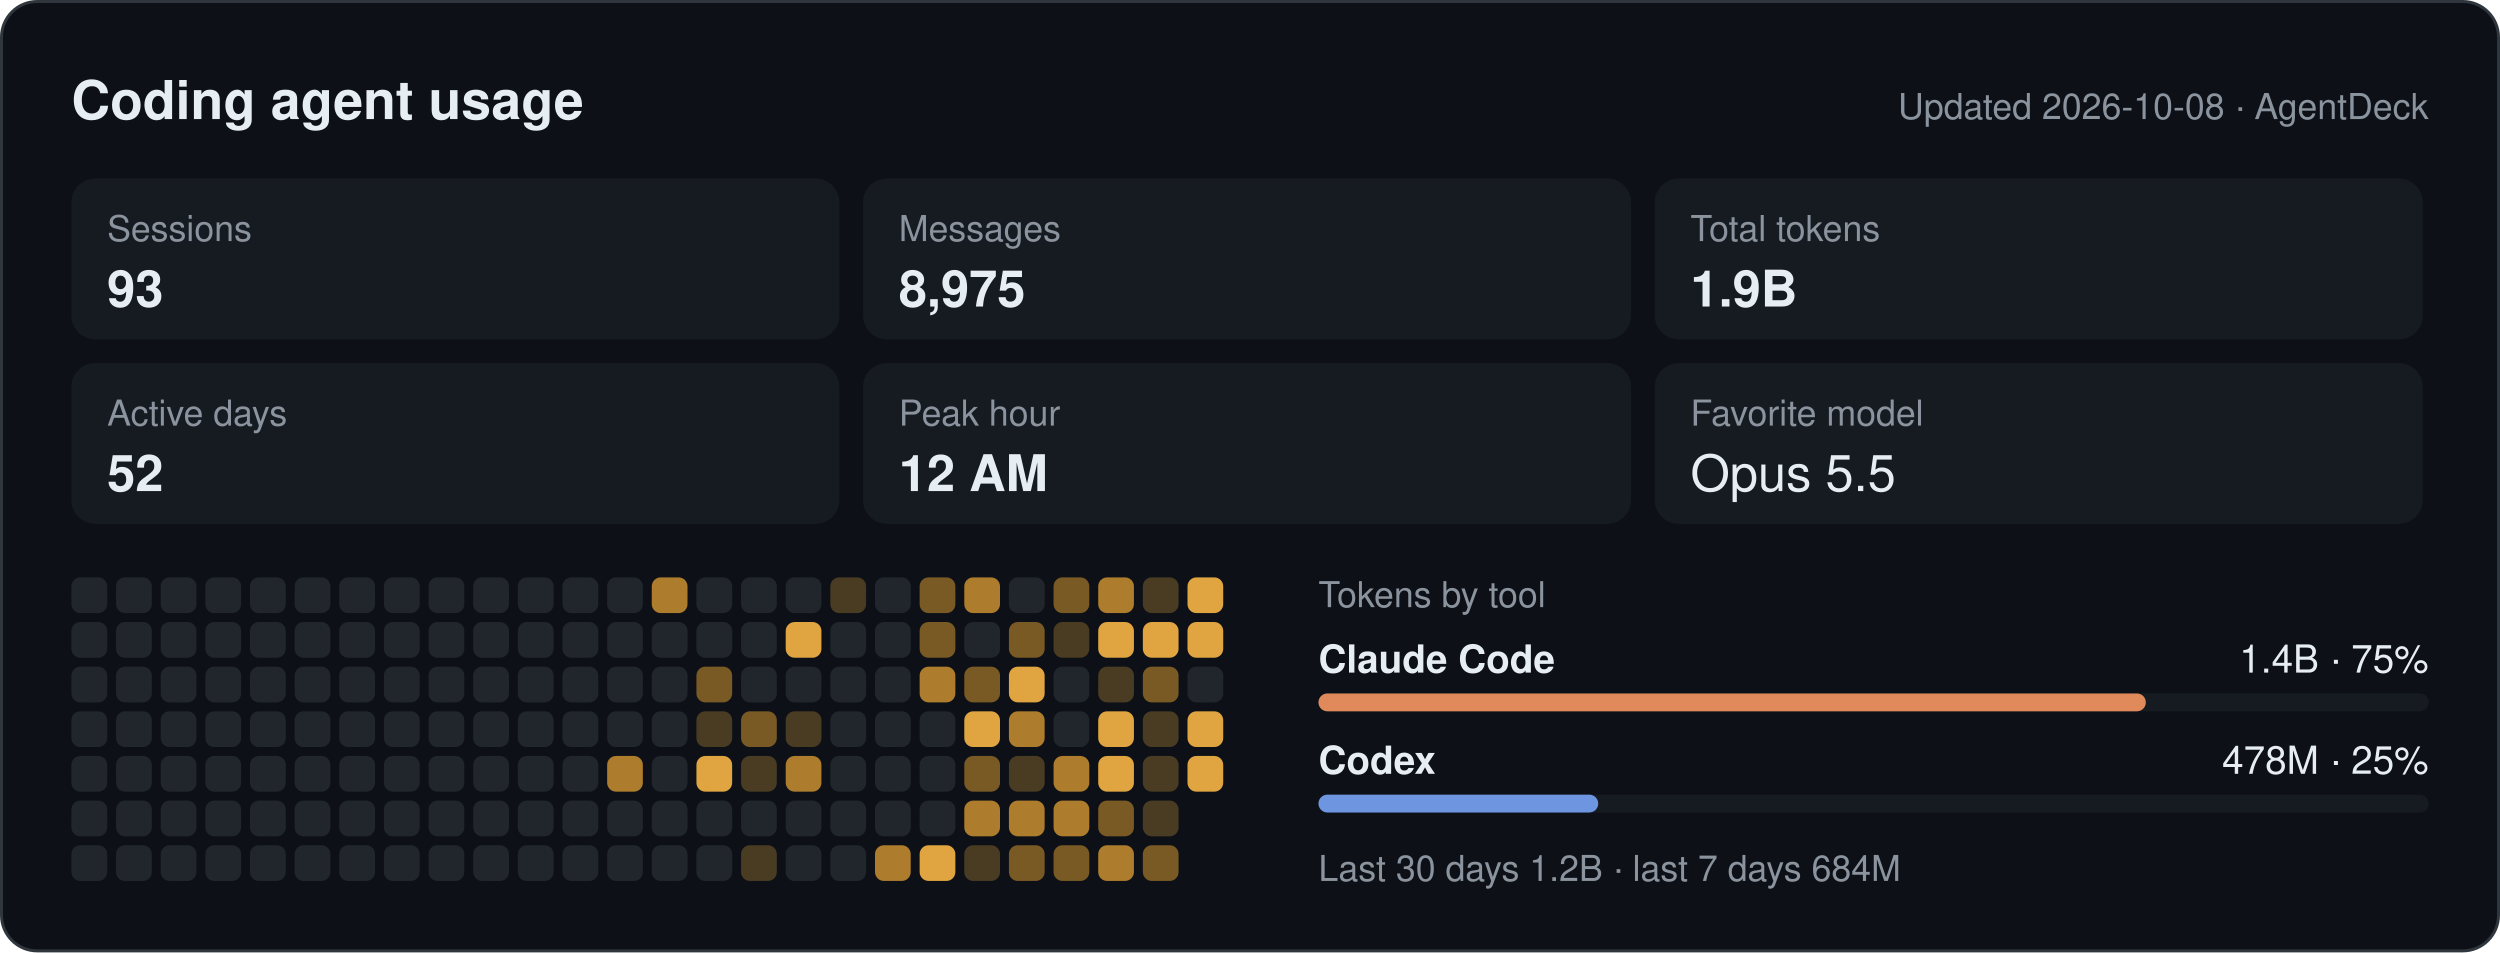
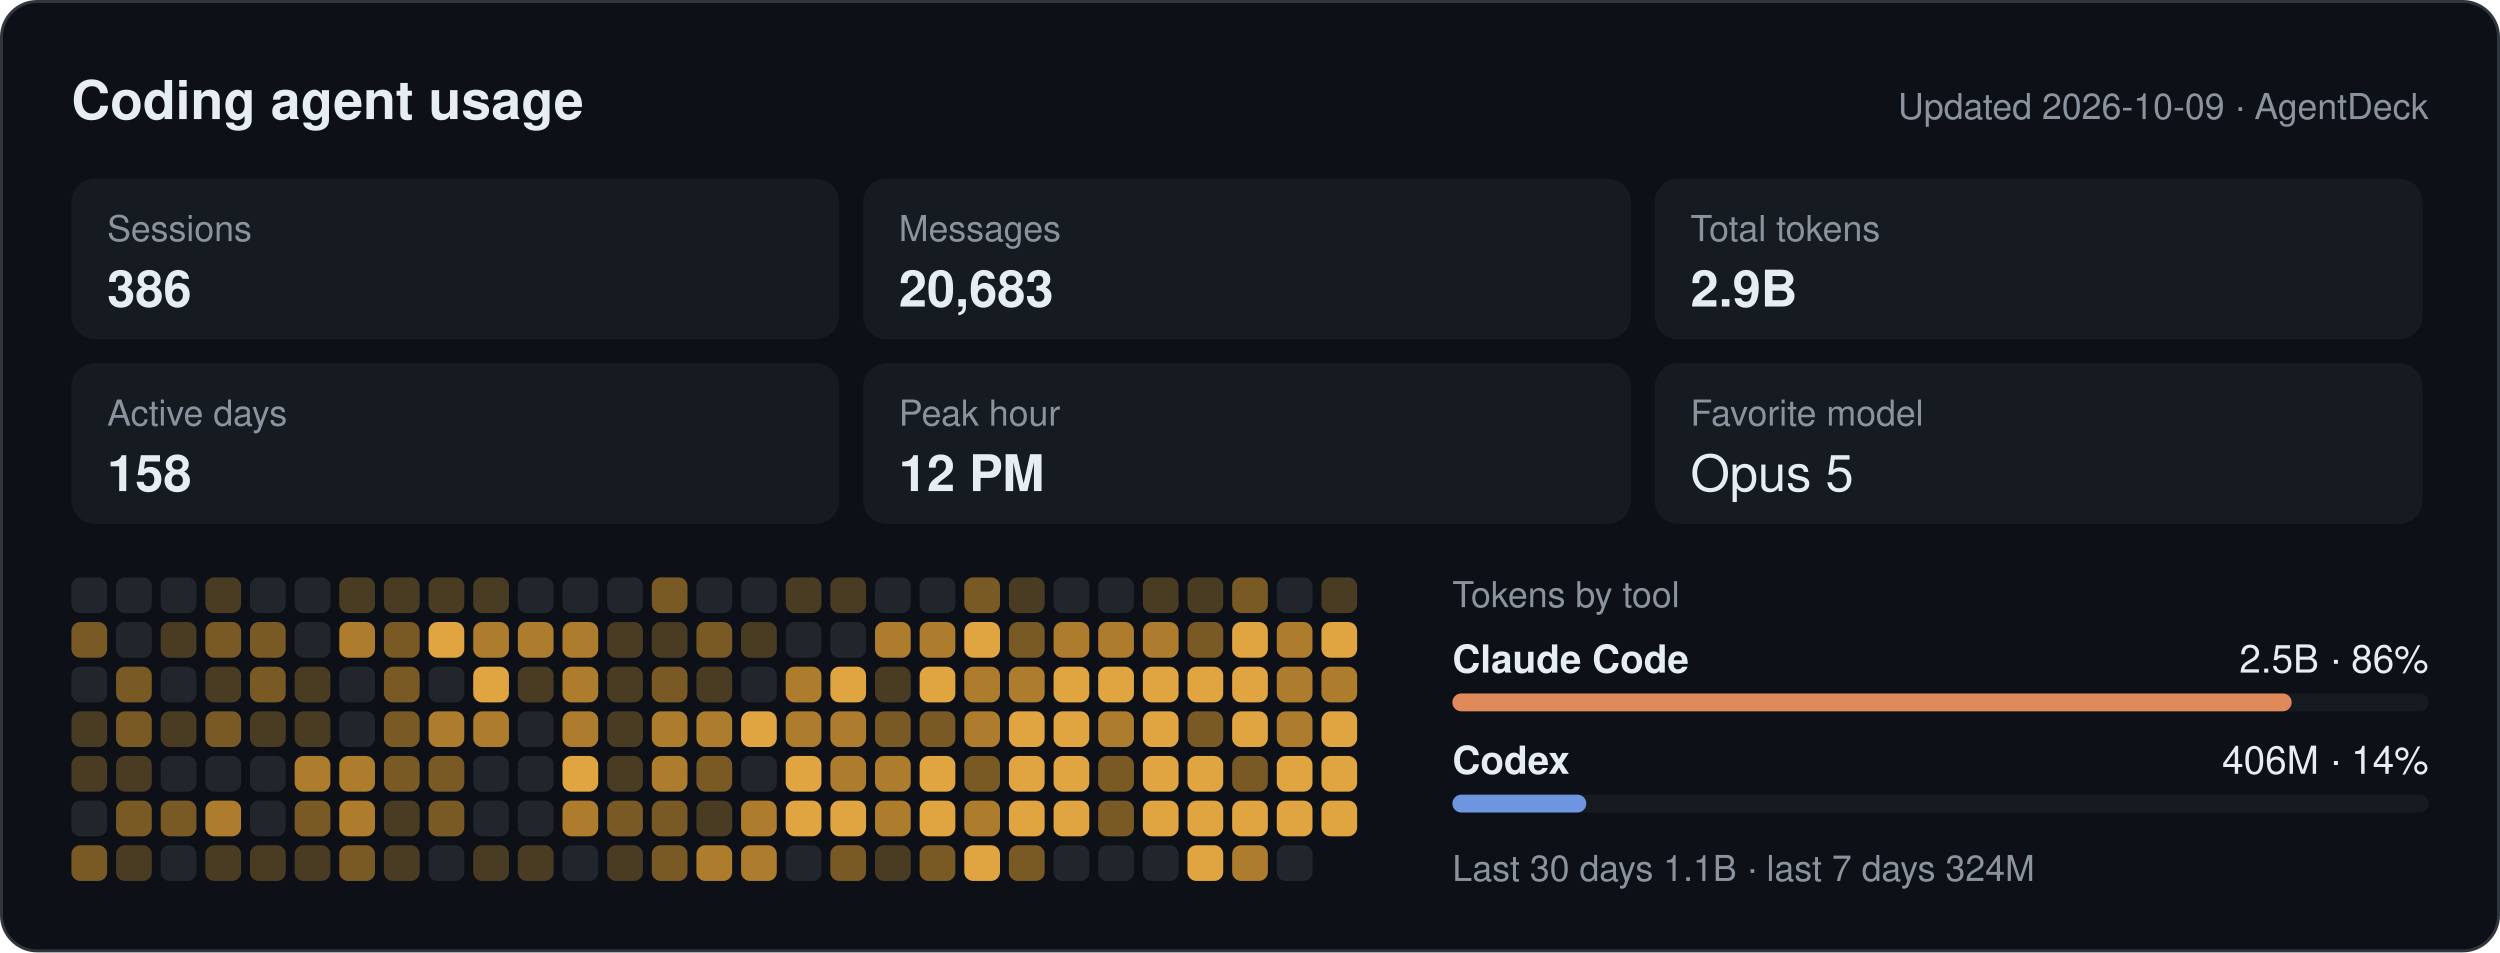
- <svg xmlns="http://www.w3.org/2000/svg" width="840" height="320" viewBox="0 0 840 320" role="img" aria-label="Coding agent usage: 93 sessions, 1.9B tokens over 52 active days">
+ <svg xmlns="http://www.w3.org/2000/svg" width="840" height="320" viewBox="0 0 840 320" role="img" aria-label="Coding agent usage: 386 sessions, 2.9B tokens over 158 active days">
  <rect x="0.5" y="0.5" width="839" height="319" rx="12" fill="#0d1117" stroke="#30363d" />
  <text x="24" y="40" font-family="-apple-system, BlinkMacSystemFont, 'Segoe UI', Helvetica, Arial, sans-serif" font-size="18" font-weight="600" fill="#e6edf3" text-anchor="start">Coding agent usage</text>
-   <text x="816" y="40" font-family="-apple-system, BlinkMacSystemFont, 'Segoe UI', Helvetica, Arial, sans-serif" font-size="12" font-weight="400" fill="#8b949e" text-anchor="end">Updated 2026-10-08 · AgentDeck</text>
+   <text x="816" y="40" font-family="-apple-system, BlinkMacSystemFont, 'Segoe UI', Helvetica, Arial, sans-serif" font-size="12" font-weight="400" fill="#8b949e" text-anchor="end">Updated 2026-10-09 · AgentDeck</text>
  <rect x="24" y="60" width="258" height="54" rx="8" fill="#161b22" />
  <text x="36" y="81" font-family="-apple-system, BlinkMacSystemFont, 'Segoe UI', Helvetica, Arial, sans-serif" font-size="12" font-weight="400" fill="#8b949e" text-anchor="start">Sessions</text>
-   <text x="36" y="103" font-family="-apple-system, BlinkMacSystemFont, 'Segoe UI', Helvetica, Arial, sans-serif" font-size="17" font-weight="700" fill="#e6edf3" text-anchor="start">93</text>
+   <text x="36" y="103" font-family="-apple-system, BlinkMacSystemFont, 'Segoe UI', Helvetica, Arial, sans-serif" font-size="17" font-weight="700" fill="#e6edf3" text-anchor="start">386</text>
  <rect x="290" y="60" width="258" height="54" rx="8" fill="#161b22" />
  <text x="302" y="81" font-family="-apple-system, BlinkMacSystemFont, 'Segoe UI', Helvetica, Arial, sans-serif" font-size="12" font-weight="400" fill="#8b949e" text-anchor="start">Messages</text>
-   <text x="302" y="103" font-family="-apple-system, BlinkMacSystemFont, 'Segoe UI', Helvetica, Arial, sans-serif" font-size="17" font-weight="700" fill="#e6edf3" text-anchor="start">8,975</text>
+   <text x="302" y="103" font-family="-apple-system, BlinkMacSystemFont, 'Segoe UI', Helvetica, Arial, sans-serif" font-size="17" font-weight="700" fill="#e6edf3" text-anchor="start">20,683</text>
  <rect x="556" y="60" width="258" height="54" rx="8" fill="#161b22" />
  <text x="568" y="81" font-family="-apple-system, BlinkMacSystemFont, 'Segoe UI', Helvetica, Arial, sans-serif" font-size="12" font-weight="400" fill="#8b949e" text-anchor="start">Total tokens</text>
-   <text x="568" y="103" font-family="-apple-system, BlinkMacSystemFont, 'Segoe UI', Helvetica, Arial, sans-serif" font-size="17" font-weight="700" fill="#e6edf3" text-anchor="start">1.9B</text>
+   <text x="568" y="103" font-family="-apple-system, BlinkMacSystemFont, 'Segoe UI', Helvetica, Arial, sans-serif" font-size="17" font-weight="700" fill="#e6edf3" text-anchor="start">2.9B</text>
  <rect x="24" y="122" width="258" height="54" rx="8" fill="#161b22" />
  <text x="36" y="143" font-family="-apple-system, BlinkMacSystemFont, 'Segoe UI', Helvetica, Arial, sans-serif" font-size="12" font-weight="400" fill="#8b949e" text-anchor="start">Active days</text>
-   <text x="36" y="165" font-family="-apple-system, BlinkMacSystemFont, 'Segoe UI', Helvetica, Arial, sans-serif" font-size="17" font-weight="700" fill="#e6edf3" text-anchor="start">52</text>
+   <text x="36" y="165" font-family="-apple-system, BlinkMacSystemFont, 'Segoe UI', Helvetica, Arial, sans-serif" font-size="17" font-weight="700" fill="#e6edf3" text-anchor="start">158</text>
  <rect x="290" y="122" width="258" height="54" rx="8" fill="#161b22" />
  <text x="302" y="143" font-family="-apple-system, BlinkMacSystemFont, 'Segoe UI', Helvetica, Arial, sans-serif" font-size="12" font-weight="400" fill="#8b949e" text-anchor="start">Peak hour</text>
-   <text x="302" y="165" font-family="-apple-system, BlinkMacSystemFont, 'Segoe UI', Helvetica, Arial, sans-serif" font-size="17" font-weight="700" fill="#e6edf3" text-anchor="start">12 AM</text>
+   <text x="302" y="165" font-family="-apple-system, BlinkMacSystemFont, 'Segoe UI', Helvetica, Arial, sans-serif" font-size="17" font-weight="700" fill="#e6edf3" text-anchor="start">12 PM</text>
  <rect x="556" y="122" width="258" height="54" rx="8" fill="#161b22" />
  <text x="568" y="143" font-family="-apple-system, BlinkMacSystemFont, 'Segoe UI', Helvetica, Arial, sans-serif" font-size="12" font-weight="400" fill="#8b949e" text-anchor="start">Favorite model</text>
-   <text x="568" y="165" font-family="-apple-system, BlinkMacSystemFont, 'Segoe UI', Helvetica, Arial, sans-serif" font-size="17" font-weight="400" fill="#e6edf3" text-anchor="start">Opus 5.5</text>
+   <text x="568" y="165" font-family="-apple-system, BlinkMacSystemFont, 'Segoe UI', Helvetica, Arial, sans-serif" font-size="17" font-weight="400" fill="#e6edf3" text-anchor="start">Opus 5</text>
  <rect x="24" y="194" width="12" height="12" rx="3" fill="#21262d" />
-   <rect x="24" y="209" width="12" height="12" rx="3" fill="#21262d" />
+   <rect x="24" y="209" width="12" height="12" rx="3" fill="#7a5a24" />
  <rect x="24" y="224" width="12" height="12" rx="3" fill="#21262d" />
-   <rect x="24" y="239" width="12" height="12" rx="3" fill="#21262d" />
-   <rect x="24" y="254" width="12" height="12" rx="3" fill="#21262d" />
+   <rect x="24" y="239" width="12" height="12" rx="3" fill="#4a3c22" />
+   <rect x="24" y="254" width="12" height="12" rx="3" fill="#4a3c22" />
  <rect x="24" y="269" width="12" height="12" rx="3" fill="#21262d" />
-   <rect x="24" y="284" width="12" height="12" rx="3" fill="#21262d" />
+   <rect x="24" y="284" width="12" height="12" rx="3" fill="#7a5a24" />
  <rect x="39" y="194" width="12" height="12" rx="3" fill="#21262d" />
  <rect x="39" y="209" width="12" height="12" rx="3" fill="#21262d" />
-   <rect x="39" y="224" width="12" height="12" rx="3" fill="#21262d" />
-   <rect x="39" y="239" width="12" height="12" rx="3" fill="#21262d" />
-   <rect x="39" y="254" width="12" height="12" rx="3" fill="#21262d" />
-   <rect x="39" y="269" width="12" height="12" rx="3" fill="#21262d" />
-   <rect x="39" y="284" width="12" height="12" rx="3" fill="#21262d" />
+   <rect x="39" y="224" width="12" height="12" rx="3" fill="#7a5a24" />
+   <rect x="39" y="239" width="12" height="12" rx="3" fill="#7a5a24" />
+   <rect x="39" y="254" width="12" height="12" rx="3" fill="#4a3c22" />
+   <rect x="39" y="269" width="12" height="12" rx="3" fill="#7a5a24" />
+   <rect x="39" y="284" width="12" height="12" rx="3" fill="#4a3c22" />
  <rect x="54" y="194" width="12" height="12" rx="3" fill="#21262d" />
-   <rect x="54" y="209" width="12" height="12" rx="3" fill="#21262d" />
+   <rect x="54" y="209" width="12" height="12" rx="3" fill="#4a3c22" />
  <rect x="54" y="224" width="12" height="12" rx="3" fill="#21262d" />
-   <rect x="54" y="239" width="12" height="12" rx="3" fill="#21262d" />
+   <rect x="54" y="239" width="12" height="12" rx="3" fill="#4a3c22" />
  <rect x="54" y="254" width="12" height="12" rx="3" fill="#21262d" />
-   <rect x="54" y="269" width="12" height="12" rx="3" fill="#21262d" />
+   <rect x="54" y="269" width="12" height="12" rx="3" fill="#7a5a24" />
  <rect x="54" y="284" width="12" height="12" rx="3" fill="#21262d" />
-   <rect x="69" y="194" width="12" height="12" rx="3" fill="#21262d" />
-   <rect x="69" y="209" width="12" height="12" rx="3" fill="#21262d" />
-   <rect x="69" y="224" width="12" height="12" rx="3" fill="#21262d" />
-   <rect x="69" y="239" width="12" height="12" rx="3" fill="#21262d" />
+   <rect x="69" y="194" width="12" height="12" rx="3" fill="#4a3c22" />
+   <rect x="69" y="209" width="12" height="12" rx="3" fill="#7a5a24" />
+   <rect x="69" y="224" width="12" height="12" rx="3" fill="#4a3c22" />
+   <rect x="69" y="239" width="12" height="12" rx="3" fill="#7a5a24" />
  <rect x="69" y="254" width="12" height="12" rx="3" fill="#21262d" />
-   <rect x="69" y="269" width="12" height="12" rx="3" fill="#21262d" />
-   <rect x="69" y="284" width="12" height="12" rx="3" fill="#21262d" />
+   <rect x="69" y="269" width="12" height="12" rx="3" fill="#ad7c2c" />
+   <rect x="69" y="284" width="12" height="12" rx="3" fill="#4a3c22" />
  <rect x="84" y="194" width="12" height="12" rx="3" fill="#21262d" />
-   <rect x="84" y="209" width="12" height="12" rx="3" fill="#21262d" />
-   <rect x="84" y="224" width="12" height="12" rx="3" fill="#21262d" />
-   <rect x="84" y="239" width="12" height="12" rx="3" fill="#21262d" />
+   <rect x="84" y="209" width="12" height="12" rx="3" fill="#7a5a24" />
+   <rect x="84" y="224" width="12" height="12" rx="3" fill="#7a5a24" />
+   <rect x="84" y="239" width="12" height="12" rx="3" fill="#4a3c22" />
  <rect x="84" y="254" width="12" height="12" rx="3" fill="#21262d" />
  <rect x="84" y="269" width="12" height="12" rx="3" fill="#21262d" />
-   <rect x="84" y="284" width="12" height="12" rx="3" fill="#21262d" />
+   <rect x="84" y="284" width="12" height="12" rx="3" fill="#4a3c22" />
  <rect x="99" y="194" width="12" height="12" rx="3" fill="#21262d" />
  <rect x="99" y="209" width="12" height="12" rx="3" fill="#21262d" />
-   <rect x="99" y="224" width="12" height="12" rx="3" fill="#21262d" />
-   <rect x="99" y="239" width="12" height="12" rx="3" fill="#21262d" />
-   <rect x="99" y="254" width="12" height="12" rx="3" fill="#21262d" />
-   <rect x="99" y="269" width="12" height="12" rx="3" fill="#21262d" />
-   <rect x="99" y="284" width="12" height="12" rx="3" fill="#21262d" />
-   <rect x="114" y="194" width="12" height="12" rx="3" fill="#21262d" />
-   <rect x="114" y="209" width="12" height="12" rx="3" fill="#21262d" />
+   <rect x="99" y="224" width="12" height="12" rx="3" fill="#4a3c22" />
+   <rect x="99" y="239" width="12" height="12" rx="3" fill="#4a3c22" />
+   <rect x="99" y="254" width="12" height="12" rx="3" fill="#ad7c2c" />
+   <rect x="99" y="269" width="12" height="12" rx="3" fill="#7a5a24" />
+   <rect x="99" y="284" width="12" height="12" rx="3" fill="#4a3c22" />
+   <rect x="114" y="194" width="12" height="12" rx="3" fill="#4a3c22" />
+   <rect x="114" y="209" width="12" height="12" rx="3" fill="#ad7c2c" />
  <rect x="114" y="224" width="12" height="12" rx="3" fill="#21262d" />
  <rect x="114" y="239" width="12" height="12" rx="3" fill="#21262d" />
-   <rect x="114" y="254" width="12" height="12" rx="3" fill="#21262d" />
-   <rect x="114" y="269" width="12" height="12" rx="3" fill="#21262d" />
-   <rect x="114" y="284" width="12" height="12" rx="3" fill="#21262d" />
-   <rect x="129" y="194" width="12" height="12" rx="3" fill="#21262d" />
-   <rect x="129" y="209" width="12" height="12" rx="3" fill="#21262d" />
-   <rect x="129" y="224" width="12" height="12" rx="3" fill="#21262d" />
-   <rect x="129" y="239" width="12" height="12" rx="3" fill="#21262d" />
-   <rect x="129" y="254" width="12" height="12" rx="3" fill="#21262d" />
-   <rect x="129" y="269" width="12" height="12" rx="3" fill="#21262d" />
-   <rect x="129" y="284" width="12" height="12" rx="3" fill="#21262d" />
-   <rect x="144" y="194" width="12" height="12" rx="3" fill="#21262d" />
-   <rect x="144" y="209" width="12" height="12" rx="3" fill="#21262d" />
+   <rect x="114" y="254" width="12" height="12" rx="3" fill="#ad7c2c" />
+   <rect x="114" y="269" width="12" height="12" rx="3" fill="#ad7c2c" />
+   <rect x="114" y="284" width="12" height="12" rx="3" fill="#7a5a24" />
+   <rect x="129" y="194" width="12" height="12" rx="3" fill="#4a3c22" />
+   <rect x="129" y="209" width="12" height="12" rx="3" fill="#7a5a24" />
+   <rect x="129" y="224" width="12" height="12" rx="3" fill="#7a5a24" />
+   <rect x="129" y="239" width="12" height="12" rx="3" fill="#7a5a24" />
+   <rect x="129" y="254" width="12" height="12" rx="3" fill="#7a5a24" />
+   <rect x="129" y="269" width="12" height="12" rx="3" fill="#4a3c22" />
+   <rect x="129" y="284" width="12" height="12" rx="3" fill="#4a3c22" />
+   <rect x="144" y="194" width="12" height="12" rx="3" fill="#4a3c22" />
+   <rect x="144" y="209" width="12" height="12" rx="3" fill="#e0a540" />
  <rect x="144" y="224" width="12" height="12" rx="3" fill="#21262d" />
-   <rect x="144" y="239" width="12" height="12" rx="3" fill="#21262d" />
-   <rect x="144" y="254" width="12" height="12" rx="3" fill="#21262d" />
-   <rect x="144" y="269" width="12" height="12" rx="3" fill="#21262d" />
+   <rect x="144" y="239" width="12" height="12" rx="3" fill="#ad7c2c" />
+   <rect x="144" y="254" width="12" height="12" rx="3" fill="#7a5a24" />
+   <rect x="144" y="269" width="12" height="12" rx="3" fill="#7a5a24" />
  <rect x="144" y="284" width="12" height="12" rx="3" fill="#21262d" />
-   <rect x="159" y="194" width="12" height="12" rx="3" fill="#21262d" />
-   <rect x="159" y="209" width="12" height="12" rx="3" fill="#21262d" />
-   <rect x="159" y="224" width="12" height="12" rx="3" fill="#21262d" />
-   <rect x="159" y="239" width="12" height="12" rx="3" fill="#21262d" />
+   <rect x="159" y="194" width="12" height="12" rx="3" fill="#4a3c22" />
+   <rect x="159" y="209" width="12" height="12" rx="3" fill="#ad7c2c" />
+   <rect x="159" y="224" width="12" height="12" rx="3" fill="#e0a540" />
+   <rect x="159" y="239" width="12" height="12" rx="3" fill="#ad7c2c" />
  <rect x="159" y="254" width="12" height="12" rx="3" fill="#21262d" />
  <rect x="159" y="269" width="12" height="12" rx="3" fill="#21262d" />
-   <rect x="159" y="284" width="12" height="12" rx="3" fill="#21262d" />
+   <rect x="159" y="284" width="12" height="12" rx="3" fill="#4a3c22" />
  <rect x="174" y="194" width="12" height="12" rx="3" fill="#21262d" />
-   <rect x="174" y="209" width="12" height="12" rx="3" fill="#21262d" />
-   <rect x="174" y="224" width="12" height="12" rx="3" fill="#21262d" />
+   <rect x="174" y="209" width="12" height="12" rx="3" fill="#ad7c2c" />
+   <rect x="174" y="224" width="12" height="12" rx="3" fill="#4a3c22" />
  <rect x="174" y="239" width="12" height="12" rx="3" fill="#21262d" />
  <rect x="174" y="254" width="12" height="12" rx="3" fill="#21262d" />
  <rect x="174" y="269" width="12" height="12" rx="3" fill="#21262d" />
-   <rect x="174" y="284" width="12" height="12" rx="3" fill="#21262d" />
+   <rect x="174" y="284" width="12" height="12" rx="3" fill="#4a3c22" />
  <rect x="189" y="194" width="12" height="12" rx="3" fill="#21262d" />
-   <rect x="189" y="209" width="12" height="12" rx="3" fill="#21262d" />
-   <rect x="189" y="224" width="12" height="12" rx="3" fill="#21262d" />
-   <rect x="189" y="239" width="12" height="12" rx="3" fill="#21262d" />
-   <rect x="189" y="254" width="12" height="12" rx="3" fill="#21262d" />
-   <rect x="189" y="269" width="12" height="12" rx="3" fill="#21262d" />
+   <rect x="189" y="209" width="12" height="12" rx="3" fill="#ad7c2c" />
+   <rect x="189" y="224" width="12" height="12" rx="3" fill="#ad7c2c" />
+   <rect x="189" y="239" width="12" height="12" rx="3" fill="#ad7c2c" />
+   <rect x="189" y="254" width="12" height="12" rx="3" fill="#e0a540" />
+   <rect x="189" y="269" width="12" height="12" rx="3" fill="#ad7c2c" />
  <rect x="189" y="284" width="12" height="12" rx="3" fill="#21262d" />
  <rect x="204" y="194" width="12" height="12" rx="3" fill="#21262d" />
-   <rect x="204" y="209" width="12" height="12" rx="3" fill="#21262d" />
-   <rect x="204" y="224" width="12" height="12" rx="3" fill="#21262d" />
-   <rect x="204" y="239" width="12" height="12" rx="3" fill="#21262d" />
-   <rect x="204" y="254" width="12" height="12" rx="3" fill="#ad7c2c" />
-   <rect x="204" y="269" width="12" height="12" rx="3" fill="#21262d" />
-   <rect x="204" y="284" width="12" height="12" rx="3" fill="#21262d" />
-   <rect x="219" y="194" width="12" height="12" rx="3" fill="#ad7c2c" />
-   <rect x="219" y="209" width="12" height="12" rx="3" fill="#21262d" />
-   <rect x="219" y="224" width="12" height="12" rx="3" fill="#21262d" />
-   <rect x="219" y="239" width="12" height="12" rx="3" fill="#21262d" />
-   <rect x="219" y="254" width="12" height="12" rx="3" fill="#21262d" />
-   <rect x="219" y="269" width="12" height="12" rx="3" fill="#21262d" />
-   <rect x="219" y="284" width="12" height="12" rx="3" fill="#21262d" />
+   <rect x="204" y="209" width="12" height="12" rx="3" fill="#4a3c22" />
+   <rect x="204" y="224" width="12" height="12" rx="3" fill="#4a3c22" />
+   <rect x="204" y="239" width="12" height="12" rx="3" fill="#4a3c22" />
+   <rect x="204" y="254" width="12" height="12" rx="3" fill="#4a3c22" />
+   <rect x="204" y="269" width="12" height="12" rx="3" fill="#7a5a24" />
+   <rect x="204" y="284" width="12" height="12" rx="3" fill="#4a3c22" />
+   <rect x="219" y="194" width="12" height="12" rx="3" fill="#7a5a24" />
+   <rect x="219" y="209" width="12" height="12" rx="3" fill="#4a3c22" />
+   <rect x="219" y="224" width="12" height="12" rx="3" fill="#7a5a24" />
+   <rect x="219" y="239" width="12" height="12" rx="3" fill="#ad7c2c" />
+   <rect x="219" y="254" width="12" height="12" rx="3" fill="#ad7c2c" />
+   <rect x="219" y="269" width="12" height="12" rx="3" fill="#7a5a24" />
+   <rect x="219" y="284" width="12" height="12" rx="3" fill="#7a5a24" />
  <rect x="234" y="194" width="12" height="12" rx="3" fill="#21262d" />
-   <rect x="234" y="209" width="12" height="12" rx="3" fill="#21262d" />
-   <rect x="234" y="224" width="12" height="12" rx="3" fill="#7a5a24" />
-   <rect x="234" y="239" width="12" height="12" rx="3" fill="#4a3c22" />
-   <rect x="234" y="254" width="12" height="12" rx="3" fill="#e0a540" />
-   <rect x="234" y="269" width="12" height="12" rx="3" fill="#21262d" />
-   <rect x="234" y="284" width="12" height="12" rx="3" fill="#21262d" />
+   <rect x="234" y="209" width="12" height="12" rx="3" fill="#7a5a24" />
+   <rect x="234" y="224" width="12" height="12" rx="3" fill="#4a3c22" />
+   <rect x="234" y="239" width="12" height="12" rx="3" fill="#ad7c2c" />
+   <rect x="234" y="254" width="12" height="12" rx="3" fill="#7a5a24" />
+   <rect x="234" y="269" width="12" height="12" rx="3" fill="#4a3c22" />
+   <rect x="234" y="284" width="12" height="12" rx="3" fill="#ad7c2c" />
  <rect x="249" y="194" width="12" height="12" rx="3" fill="#21262d" />
-   <rect x="249" y="209" width="12" height="12" rx="3" fill="#21262d" />
+   <rect x="249" y="209" width="12" height="12" rx="3" fill="#4a3c22" />
  <rect x="249" y="224" width="12" height="12" rx="3" fill="#21262d" />
-   <rect x="249" y="239" width="12" height="12" rx="3" fill="#7a5a24" />
-   <rect x="249" y="254" width="12" height="12" rx="3" fill="#4a3c22" />
-   <rect x="249" y="269" width="12" height="12" rx="3" fill="#21262d" />
-   <rect x="249" y="284" width="12" height="12" rx="3" fill="#4a3c22" />
-   <rect x="264" y="194" width="12" height="12" rx="3" fill="#21262d" />
-   <rect x="264" y="209" width="12" height="12" rx="3" fill="#e0a540" />
-   <rect x="264" y="224" width="12" height="12" rx="3" fill="#21262d" />
-   <rect x="264" y="239" width="12" height="12" rx="3" fill="#4a3c22" />
-   <rect x="264" y="254" width="12" height="12" rx="3" fill="#ad7c2c" />
-   <rect x="264" y="269" width="12" height="12" rx="3" fill="#21262d" />
+   <rect x="249" y="239" width="12" height="12" rx="3" fill="#e0a540" />
+   <rect x="249" y="254" width="12" height="12" rx="3" fill="#21262d" />
+   <rect x="249" y="269" width="12" height="12" rx="3" fill="#ad7c2c" />
+   <rect x="249" y="284" width="12" height="12" rx="3" fill="#ad7c2c" />
+   <rect x="264" y="194" width="12" height="12" rx="3" fill="#4a3c22" />
+   <rect x="264" y="209" width="12" height="12" rx="3" fill="#21262d" />
+   <rect x="264" y="224" width="12" height="12" rx="3" fill="#ad7c2c" />
+   <rect x="264" y="239" width="12" height="12" rx="3" fill="#ad7c2c" />
+   <rect x="264" y="254" width="12" height="12" rx="3" fill="#e0a540" />
+   <rect x="264" y="269" width="12" height="12" rx="3" fill="#e0a540" />
  <rect x="264" y="284" width="12" height="12" rx="3" fill="#21262d" />
  <rect x="279" y="194" width="12" height="12" rx="3" fill="#4a3c22" />
  <rect x="279" y="209" width="12" height="12" rx="3" fill="#21262d" />
-   <rect x="279" y="224" width="12" height="12" rx="3" fill="#21262d" />
-   <rect x="279" y="239" width="12" height="12" rx="3" fill="#21262d" />
-   <rect x="279" y="254" width="12" height="12" rx="3" fill="#21262d" />
-   <rect x="279" y="269" width="12" height="12" rx="3" fill="#21262d" />
-   <rect x="279" y="284" width="12" height="12" rx="3" fill="#21262d" />
+   <rect x="279" y="224" width="12" height="12" rx="3" fill="#e0a540" />
+   <rect x="279" y="239" width="12" height="12" rx="3" fill="#ad7c2c" />
+   <rect x="279" y="254" width="12" height="12" rx="3" fill="#ad7c2c" />
+   <rect x="279" y="269" width="12" height="12" rx="3" fill="#e0a540" />
+   <rect x="279" y="284" width="12" height="12" rx="3" fill="#7a5a24" />
  <rect x="294" y="194" width="12" height="12" rx="3" fill="#21262d" />
-   <rect x="294" y="209" width="12" height="12" rx="3" fill="#21262d" />
-   <rect x="294" y="224" width="12" height="12" rx="3" fill="#21262d" />
-   <rect x="294" y="239" width="12" height="12" rx="3" fill="#21262d" />
-   <rect x="294" y="254" width="12" height="12" rx="3" fill="#21262d" />
-   <rect x="294" y="269" width="12" height="12" rx="3" fill="#21262d" />
-   <rect x="294" y="284" width="12" height="12" rx="3" fill="#ad7c2c" />
-   <rect x="309" y="194" width="12" height="12" rx="3" fill="#7a5a24" />
-   <rect x="309" y="209" width="12" height="12" rx="3" fill="#7a5a24" />
-   <rect x="309" y="224" width="12" height="12" rx="3" fill="#ad7c2c" />
-   <rect x="309" y="239" width="12" height="12" rx="3" fill="#21262d" />
-   <rect x="309" y="254" width="12" height="12" rx="3" fill="#21262d" />
-   <rect x="309" y="269" width="12" height="12" rx="3" fill="#21262d" />
-   <rect x="309" y="284" width="12" height="12" rx="3" fill="#e0a540" />
-   <rect x="324" y="194" width="12" height="12" rx="3" fill="#ad7c2c" />
-   <rect x="324" y="209" width="12" height="12" rx="3" fill="#21262d" />
-   <rect x="324" y="224" width="12" height="12" rx="3" fill="#7a5a24" />
-   <rect x="324" y="239" width="12" height="12" rx="3" fill="#e0a540" />
+   <rect x="294" y="209" width="12" height="12" rx="3" fill="#ad7c2c" />
+   <rect x="294" y="224" width="12" height="12" rx="3" fill="#4a3c22" />
+   <rect x="294" y="239" width="12" height="12" rx="3" fill="#7a5a24" />
+   <rect x="294" y="254" width="12" height="12" rx="3" fill="#ad7c2c" />
+   <rect x="294" y="269" width="12" height="12" rx="3" fill="#ad7c2c" />
+   <rect x="294" y="284" width="12" height="12" rx="3" fill="#4a3c22" />
+   <rect x="309" y="194" width="12" height="12" rx="3" fill="#21262d" />
+   <rect x="309" y="209" width="12" height="12" rx="3" fill="#ad7c2c" />
+   <rect x="309" y="224" width="12" height="12" rx="3" fill="#e0a540" />
+   <rect x="309" y="239" width="12" height="12" rx="3" fill="#7a5a24" />
+   <rect x="309" y="254" width="12" height="12" rx="3" fill="#e0a540" />
+   <rect x="309" y="269" width="12" height="12" rx="3" fill="#e0a540" />
+   <rect x="309" y="284" width="12" height="12" rx="3" fill="#7a5a24" />
+   <rect x="324" y="194" width="12" height="12" rx="3" fill="#7a5a24" />
+   <rect x="324" y="209" width="12" height="12" rx="3" fill="#e0a540" />
+   <rect x="324" y="224" width="12" height="12" rx="3" fill="#ad7c2c" />
+   <rect x="324" y="239" width="12" height="12" rx="3" fill="#ad7c2c" />
  <rect x="324" y="254" width="12" height="12" rx="3" fill="#7a5a24" />
  <rect x="324" y="269" width="12" height="12" rx="3" fill="#ad7c2c" />
-   <rect x="324" y="284" width="12" height="12" rx="3" fill="#4a3c22" />
-   <rect x="339" y="194" width="12" height="12" rx="3" fill="#21262d" />
+   <rect x="324" y="284" width="12" height="12" rx="3" fill="#e0a540" />
+   <rect x="339" y="194" width="12" height="12" rx="3" fill="#4a3c22" />
  <rect x="339" y="209" width="12" height="12" rx="3" fill="#7a5a24" />
-   <rect x="339" y="224" width="12" height="12" rx="3" fill="#e0a540" />
-   <rect x="339" y="239" width="12" height="12" rx="3" fill="#ad7c2c" />
-   <rect x="339" y="254" width="12" height="12" rx="3" fill="#4a3c22" />
-   <rect x="339" y="269" width="12" height="12" rx="3" fill="#ad7c2c" />
+   <rect x="339" y="224" width="12" height="12" rx="3" fill="#ad7c2c" />
+   <rect x="339" y="239" width="12" height="12" rx="3" fill="#e0a540" />
+   <rect x="339" y="254" width="12" height="12" rx="3" fill="#e0a540" />
+   <rect x="339" y="269" width="12" height="12" rx="3" fill="#e0a540" />
  <rect x="339" y="284" width="12" height="12" rx="3" fill="#7a5a24" />
-   <rect x="354" y="194" width="12" height="12" rx="3" fill="#7a5a24" />
-   <rect x="354" y="209" width="12" height="12" rx="3" fill="#4a3c22" />
-   <rect x="354" y="224" width="12" height="12" rx="3" fill="#21262d" />
-   <rect x="354" y="239" width="12" height="12" rx="3" fill="#21262d" />
-   <rect x="354" y="254" width="12" height="12" rx="3" fill="#ad7c2c" />
-   <rect x="354" y="269" width="12" height="12" rx="3" fill="#ad7c2c" />
-   <rect x="354" y="284" width="12" height="12" rx="3" fill="#7a5a24" />
-   <rect x="369" y="194" width="12" height="12" rx="3" fill="#ad7c2c" />
-   <rect x="369" y="209" width="12" height="12" rx="3" fill="#e0a540" />
-   <rect x="369" y="224" width="12" height="12" rx="3" fill="#4a3c22" />
-   <rect x="369" y="239" width="12" height="12" rx="3" fill="#e0a540" />
-   <rect x="369" y="254" width="12" height="12" rx="3" fill="#e0a540" />
+   <rect x="354" y="194" width="12" height="12" rx="3" fill="#21262d" />
+   <rect x="354" y="209" width="12" height="12" rx="3" fill="#ad7c2c" />
+   <rect x="354" y="224" width="12" height="12" rx="3" fill="#e0a540" />
+   <rect x="354" y="239" width="12" height="12" rx="3" fill="#e0a540" />
+   <rect x="354" y="254" width="12" height="12" rx="3" fill="#e0a540" />
+   <rect x="354" y="269" width="12" height="12" rx="3" fill="#e0a540" />
+   <rect x="354" y="284" width="12" height="12" rx="3" fill="#21262d" />
+   <rect x="369" y="194" width="12" height="12" rx="3" fill="#21262d" />
+   <rect x="369" y="209" width="12" height="12" rx="3" fill="#ad7c2c" />
+   <rect x="369" y="224" width="12" height="12" rx="3" fill="#e0a540" />
+   <rect x="369" y="239" width="12" height="12" rx="3" fill="#ad7c2c" />
+   <rect x="369" y="254" width="12" height="12" rx="3" fill="#7a5a24" />
  <rect x="369" y="269" width="12" height="12" rx="3" fill="#7a5a24" />
-   <rect x="369" y="284" width="12" height="12" rx="3" fill="#ad7c2c" />
+   <rect x="369" y="284" width="12" height="12" rx="3" fill="#21262d" />
  <rect x="384" y="194" width="12" height="12" rx="3" fill="#4a3c22" />
-   <rect x="384" y="209" width="12" height="12" rx="3" fill="#e0a540" />
-   <rect x="384" y="224" width="12" height="12" rx="3" fill="#7a5a24" />
-   <rect x="384" y="239" width="12" height="12" rx="3" fill="#4a3c22" />
-   <rect x="384" y="254" width="12" height="12" rx="3" fill="#4a3c22" />
-   <rect x="384" y="269" width="12" height="12" rx="3" fill="#4a3c22" />
-   <rect x="384" y="284" width="12" height="12" rx="3" fill="#7a5a24" />
-   <rect x="399" y="194" width="12" height="12" rx="3" fill="#e0a540" />
-   <rect x="399" y="209" width="12" height="12" rx="3" fill="#e0a540" />
-   <rect x="399" y="224" width="12" height="12" rx="3" fill="#21262d" />
-   <rect x="399" y="239" width="12" height="12" rx="3" fill="#e0a540" />
+   <rect x="384" y="209" width="12" height="12" rx="3" fill="#ad7c2c" />
+   <rect x="384" y="224" width="12" height="12" rx="3" fill="#e0a540" />
+   <rect x="384" y="239" width="12" height="12" rx="3" fill="#e0a540" />
+   <rect x="384" y="254" width="12" height="12" rx="3" fill="#e0a540" />
+   <rect x="384" y="269" width="12" height="12" rx="3" fill="#e0a540" />
+   <rect x="384" y="284" width="12" height="12" rx="3" fill="#21262d" />
+   <rect x="399" y="194" width="12" height="12" rx="3" fill="#4a3c22" />
+   <rect x="399" y="209" width="12" height="12" rx="3" fill="#7a5a24" />
+   <rect x="399" y="224" width="12" height="12" rx="3" fill="#e0a540" />
+   <rect x="399" y="239" width="12" height="12" rx="3" fill="#7a5a24" />
  <rect x="399" y="254" width="12" height="12" rx="3" fill="#e0a540" />
-   <text x="443" y="204" font-family="-apple-system, BlinkMacSystemFont, 'Segoe UI', Helvetica, Arial, sans-serif" font-size="12" font-weight="400" fill="#8b949e" text-anchor="start">Tokens by tool</text>
-   <text x="443" y="226" font-family="-apple-system, BlinkMacSystemFont, 'Segoe UI', Helvetica, Arial, sans-serif" font-size="13" font-weight="600" fill="#e6edf3" text-anchor="start">Claude Code</text>
-   <text x="816" y="226" font-family="-apple-system, BlinkMacSystemFont, 'Segoe UI', Helvetica, Arial, sans-serif" font-size="13" font-weight="400" fill="#e6edf3" text-anchor="end">1.4B · 75%</text>
-   <rect x="443" y="233" width="373" height="6" rx="3" fill="#161b22" />
-   <rect x="443" y="233" width="278" height="6" rx="3" fill="#e08a5c" />
-   <text x="443" y="260" font-family="-apple-system, BlinkMacSystemFont, 'Segoe UI', Helvetica, Arial, sans-serif" font-size="13" font-weight="600" fill="#e6edf3" text-anchor="start">Codex</text>
-   <text x="816" y="260" font-family="-apple-system, BlinkMacSystemFont, 'Segoe UI', Helvetica, Arial, sans-serif" font-size="13" font-weight="400" fill="#e6edf3" text-anchor="end">478M · 25%</text>
-   <rect x="443" y="267" width="373" height="6" rx="3" fill="#161b22" />
-   <rect x="443" y="267" width="94" height="6" rx="3" fill="#6e95e0" />
-   <text x="443" y="296" font-family="-apple-system, BlinkMacSystemFont, 'Segoe UI', Helvetica, Arial, sans-serif" font-size="12" font-weight="400" fill="#8b949e" text-anchor="start">Last 30 days 1.2B · last 7 days 684M</text>
+   <rect x="399" y="269" width="12" height="12" rx="3" fill="#e0a540" />
+   <rect x="399" y="284" width="12" height="12" rx="3" fill="#e0a540" />
+   <rect x="414" y="194" width="12" height="12" rx="3" fill="#7a5a24" />
+   <rect x="414" y="209" width="12" height="12" rx="3" fill="#e0a540" />
+   <rect x="414" y="224" width="12" height="12" rx="3" fill="#e0a540" />
+   <rect x="414" y="239" width="12" height="12" rx="3" fill="#e0a540" />
+   <rect x="414" y="254" width="12" height="12" rx="3" fill="#7a5a24" />
+   <rect x="414" y="269" width="12" height="12" rx="3" fill="#e0a540" />
+   <rect x="414" y="284" width="12" height="12" rx="3" fill="#ad7c2c" />
+   <rect x="429" y="194" width="12" height="12" rx="3" fill="#21262d" />
+   <rect x="429" y="209" width="12" height="12" rx="3" fill="#ad7c2c" />
+   <rect x="429" y="224" width="12" height="12" rx="3" fill="#ad7c2c" />
+   <rect x="429" y="239" width="12" height="12" rx="3" fill="#ad7c2c" />
+   <rect x="429" y="254" width="12" height="12" rx="3" fill="#e0a540" />
+   <rect x="429" y="269" width="12" height="12" rx="3" fill="#e0a540" />
+   <rect x="429" y="284" width="12" height="12" rx="3" fill="#21262d" />
+   <rect x="444" y="194" width="12" height="12" rx="3" fill="#4a3c22" />
+   <rect x="444" y="209" width="12" height="12" rx="3" fill="#e0a540" />
+   <rect x="444" y="224" width="12" height="12" rx="3" fill="#ad7c2c" />
+   <rect x="444" y="239" width="12" height="12" rx="3" fill="#e0a540" />
+   <rect x="444" y="254" width="12" height="12" rx="3" fill="#e0a540" />
+   <rect x="444" y="269" width="12" height="12" rx="3" fill="#e0a540" />
+   <text x="488" y="204" font-family="-apple-system, BlinkMacSystemFont, 'Segoe UI', Helvetica, Arial, sans-serif" font-size="12" font-weight="400" fill="#8b949e" text-anchor="start">Tokens by tool</text>
+   <text x="488" y="226" font-family="-apple-system, BlinkMacSystemFont, 'Segoe UI', Helvetica, Arial, sans-serif" font-size="13" font-weight="600" fill="#e6edf3" text-anchor="start">Claude Code</text>
+   <text x="816" y="226" font-family="-apple-system, BlinkMacSystemFont, 'Segoe UI', Helvetica, Arial, sans-serif" font-size="13" font-weight="400" fill="#e6edf3" text-anchor="end">2.5B · 86%</text>
+   <rect x="488" y="233" width="328" height="6" rx="3" fill="#161b22" />
+   <rect x="488" y="233" width="282" height="6" rx="3" fill="#e08a5c" />
+   <text x="488" y="260" font-family="-apple-system, BlinkMacSystemFont, 'Segoe UI', Helvetica, Arial, sans-serif" font-size="13" font-weight="600" fill="#e6edf3" text-anchor="start">Codex</text>
+   <text x="816" y="260" font-family="-apple-system, BlinkMacSystemFont, 'Segoe UI', Helvetica, Arial, sans-serif" font-size="13" font-weight="400" fill="#e6edf3" text-anchor="end">406M · 14%</text>
+   <rect x="488" y="267" width="328" height="6" rx="3" fill="#161b22" />
+   <rect x="488" y="267" width="45" height="6" rx="3" fill="#6e95e0" />
+   <text x="488" y="296" font-family="-apple-system, BlinkMacSystemFont, 'Segoe UI', Helvetica, Arial, sans-serif" font-size="12" font-weight="400" fill="#8b949e" text-anchor="start">Last 30 days 1.1B · last 7 days 324M</text>
</svg>
